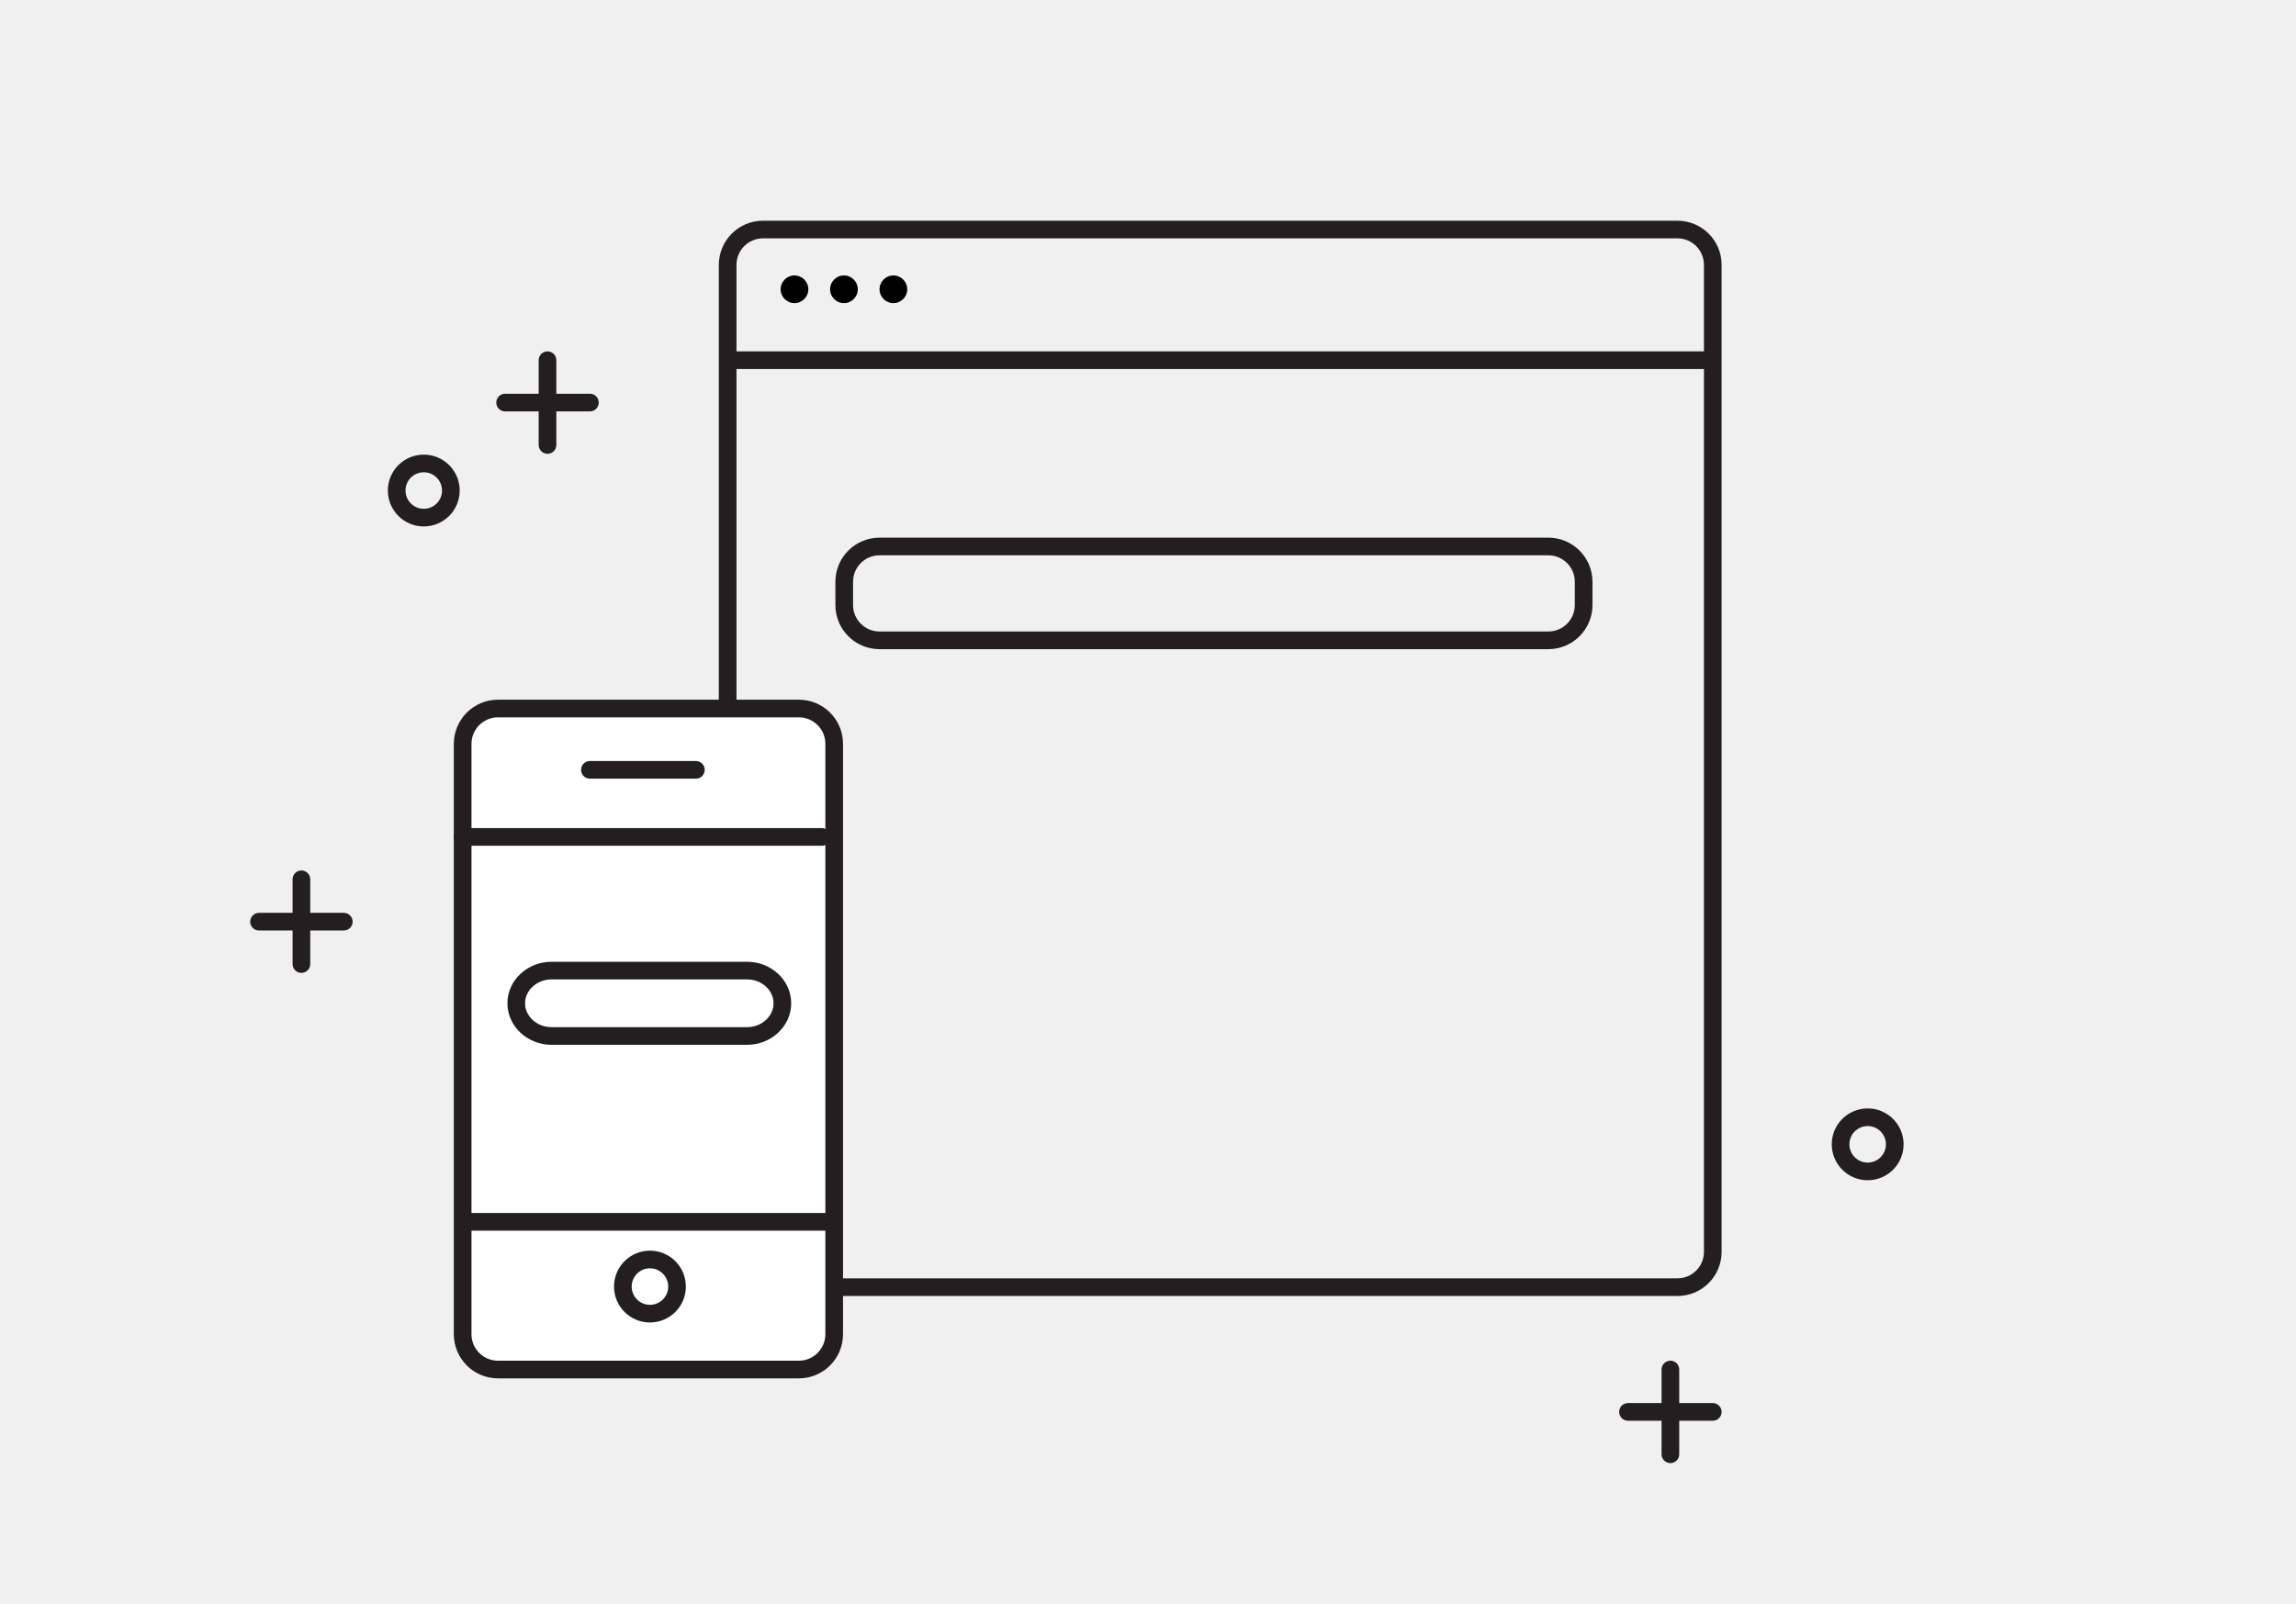
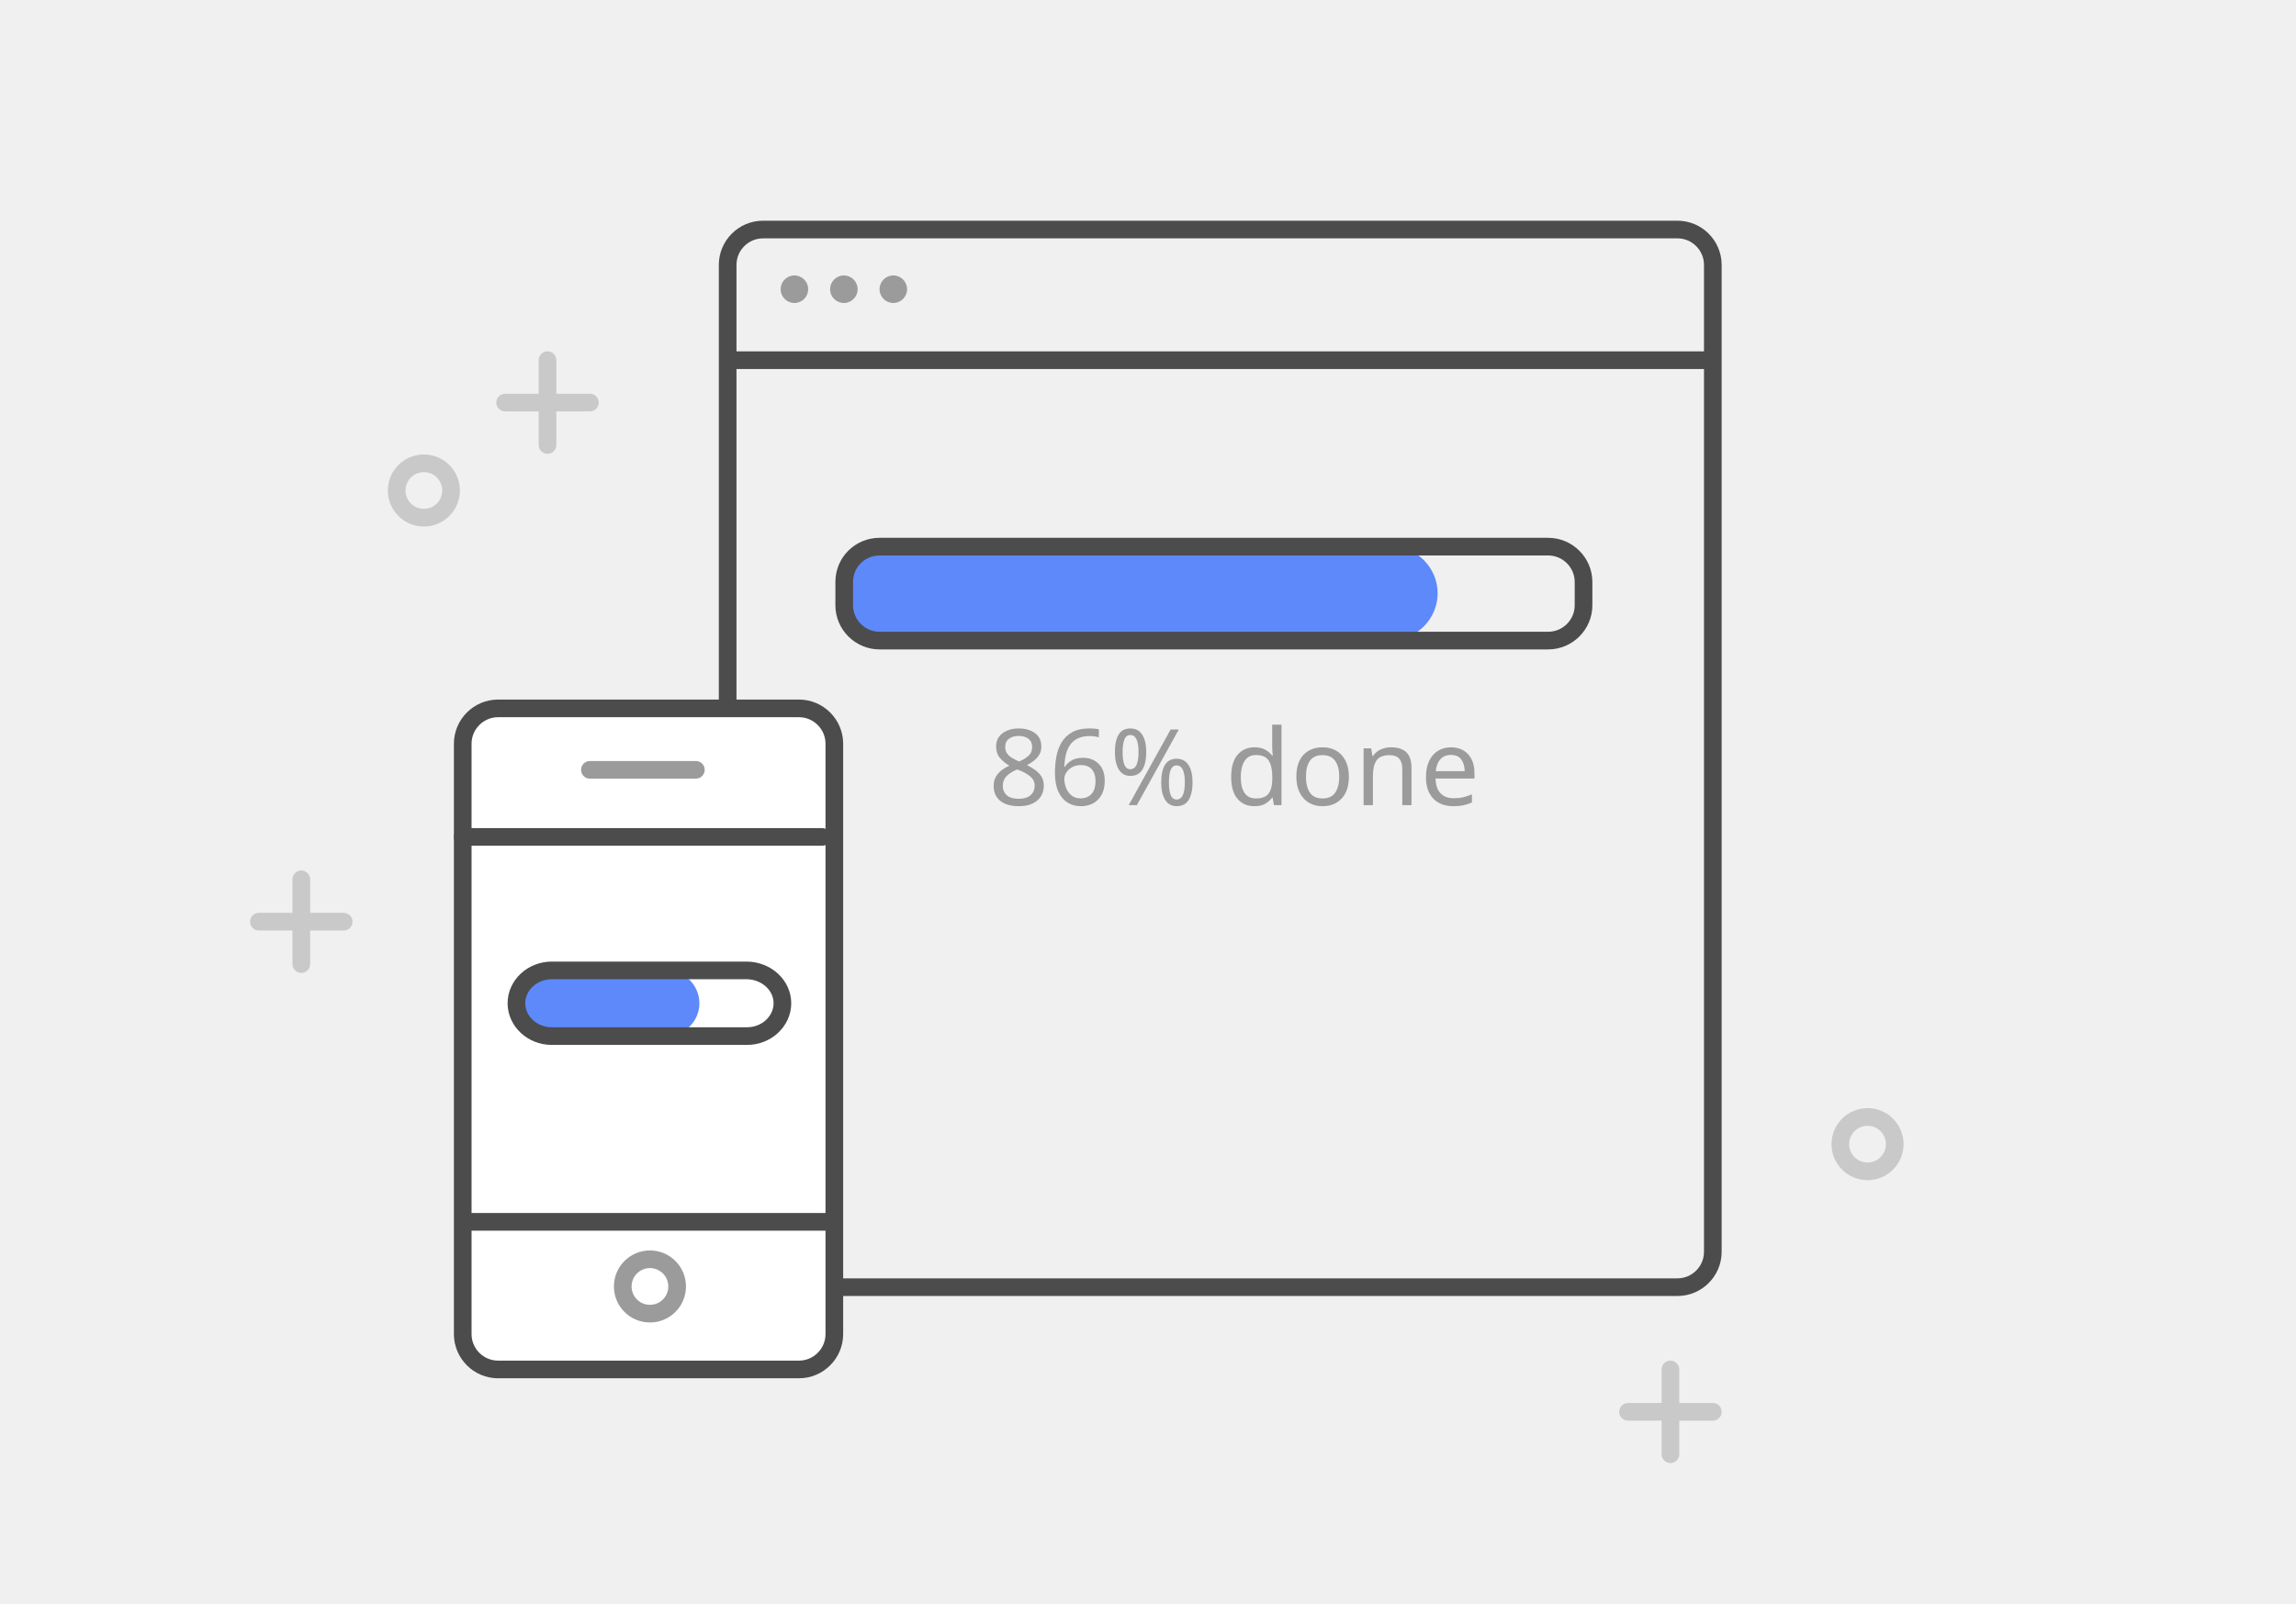
- <svg xmlns="http://www.w3.org/2000/svg" id="Layer_2" data-name="Layer 2" viewBox="0 0 650 454">
+ <svg xmlns="http://www.w3.org/2000/svg" version="1.1" id="Layer_2" x="0px" y="0px" viewBox="0 0 650 454" style="enable-background:new 0 0 650 454;" xml:space="preserve">
+   <style type="text/css">
+ 	.st0{fill:none;stroke:#4C4C4C;stroke-width:5;stroke-miterlimit:10;}
+ 	.st1{fill:#FFFFFF;stroke:#4C4C4C;stroke-miterlimit:10;}
+ 	.st2{fill:none;stroke:#4C4C4C;stroke-width:5;stroke-linecap:round;stroke-miterlimit:10;}
+ 	.st3{fill:none;stroke:#9B9B9B;stroke-width:5;stroke-linecap:round;stroke-miterlimit:10;}
+ 	.st4{fill:#FFFFFF;stroke:#9B9B9B;stroke-width:5;stroke-linecap:round;stroke-miterlimit:10;}
+ 	.st5{fill:#9B9B9B;}
+ 	.st6{fill:#5D89FB;}
+ 	.st7{fill:none;stroke:#C9C9C9;stroke-width:5;stroke-linecap:round;stroke-miterlimit:10;}
+ 	.st8{font-family:'Geogrotesque-Regular';}
+ 	.st9{font-size:30px;}
+ </style>
  <g id="browser">
-     <path d="M484.89,354.5a10,10,0,0,1-10,10H216a10,10,0,0,1-10-10V75a10,10,0,0,1,10-10H474.89a10,10,0,0,1,10,10V354.5Z" style="fill:none;stroke:#231f20;stroke-miterlimit:10;stroke-width:5px" />
-     <line x1="206" y1="102" x2="484.89" y2="102" style="fill:none;stroke:#231f20;stroke-miterlimit:10;stroke-width:5px" />
+     <path class="st0" d="M484.9,354.5c0,5.5-4.5,10-10,10H216c-5.5,0-10-4.5-10-10V75c0-5.5,4.5-10,10-10h258.9c5.5,0,10,4.5,10,10   V354.5z" />
+     <line class="st0" x1="206" y1="102" x2="484.9" y2="102" />
  </g>
  <g id="phone">
-     <rect x="130.98" y="200.64" width="105.18" height="187.18" rx="10" ry="10" style="fill:#fff" />
-     <rect x="130.98" y="200.64" width="105.18" height="187.18" rx="10" ry="10" style="fill:none;stroke:#231f20;stroke-linecap:round;stroke-miterlimit:10;stroke-width:5px" />
-     <line x1="130.98" y1="237" x2="232.67" y2="237" style="fill:none;stroke:#231f20;stroke-linecap:round;stroke-miterlimit:10;stroke-width:5px" />
-     <line x1="167" y1="218" x2="197" y2="218" style="fill:none;stroke:#231f20;stroke-linecap:round;stroke-miterlimit:10;stroke-width:5px" />
-     <line x1="131.98" y1="346" x2="233.67" y2="346" style="fill:none;stroke:#231f20;stroke-linecap:round;stroke-miterlimit:10;stroke-width:5px" />
-     <circle cx="184" cy="364.33" r="7.67" style="fill:#fff;stroke:#231f20;stroke-linecap:round;stroke-miterlimit:10;stroke-width:5px" />
+     <path class="st1" d="M141,200.6h85.2c5.5,0,10,4.5,10,10v167.2c0,5.5-4.5,10-10,10H141c-5.5,0-10-4.5-10-10V210.6   C131,205.1,135.5,200.6,141,200.6z" />
+     <path class="st2" d="M141,200.6h85.2c5.5,0,10,4.5,10,10v167.2c0,5.5-4.5,10-10,10H141c-5.5,0-10-4.5-10-10V210.6   C131,205.1,135.5,200.6,141,200.6z" />
+     <line class="st2" x1="131" y1="237" x2="232.7" y2="237" />
+     <line class="st3" x1="167" y1="218" x2="197" y2="218" />
+     <line class="st2" x1="132" y1="346" x2="233.7" y2="346" />
+     <circle class="st4" cx="184" cy="364.3" r="7.7" />
  </g>
-   <circle cx="224.92" cy="81.92" r="3.92" />
-   <circle cx="238.92" cy="81.92" r="3.92" />
-   <circle cx="252.92" cy="81.92" r="3.92" />
-   <rect x="239" y="154.75" width="209.33" height="26.58" rx="10" ry="10" style="fill:none;stroke:#231f20;stroke-linecap:round;stroke-miterlimit:10;stroke-width:5px" />
-   <path d="M221.49,284.11c0,5.1-4.5,9.26-10,9.26H156.15c-5.5,0-10-4.17-10-9.26s4.5-9.26,10-9.26h55.33C217,274.85,221.49,279,221.49,284.11Z" style="fill:none;stroke:#231f20;stroke-linecap:round;stroke-miterlimit:10;stroke-width:5px" />
-   <line x1="155" y1="102" x2="155" y2="126" style="fill:none;stroke:#231f20;stroke-linecap:round;stroke-miterlimit:10;stroke-width:5px" />
-   <line x1="143" y1="114" x2="167" y2="114" style="fill:none;stroke:#231f20;stroke-linecap:round;stroke-miterlimit:10;stroke-width:5px" />
-   <line x1="85.33" y1="249" x2="85.33" y2="273" style="fill:none;stroke:#231f20;stroke-linecap:round;stroke-miterlimit:10;stroke-width:5px" />
-   <line x1="73.33" y1="261" x2="97.33" y2="261" style="fill:none;stroke:#231f20;stroke-linecap:round;stroke-miterlimit:10;stroke-width:5px" />
-   <circle cx="119.97" cy="138.91" r="7.67" style="fill:none;stroke:#231f20;stroke-linecap:round;stroke-miterlimit:10;stroke-width:5px" />
-   <line x1="472.89" y1="387.82" x2="472.89" y2="411.82" style="fill:none;stroke:#231f20;stroke-linecap:round;stroke-miterlimit:10;stroke-width:5px" />
-   <line x1="460.89" y1="399.82" x2="484.89" y2="399.82" style="fill:none;stroke:#231f20;stroke-linecap:round;stroke-miterlimit:10;stroke-width:5px" />
-   <circle cx="528.74" cy="324.05" r="7.67" style="fill:none;stroke:#231f20;stroke-linecap:round;stroke-miterlimit:10;stroke-width:5px" />
+   <g id="pips">
+     <circle class="st5" cx="224.9" cy="81.9" r="3.9" />
+     <circle class="st5" cx="238.9" cy="81.9" r="3.9" />
+     <circle class="st5" cx="252.9" cy="81.9" r="3.9" />
+   </g>
+   <g>
+     <path id="big_fill" class="st6" d="M393.7,181.3H252.1c-7.3,0-13.3-6-13.3-13.3v0c0-7.3,6-13.3,13.3-13.3h141.6   c7.3,0,13.3,6,13.3,13.3v0C407,175.3,401,181.3,393.7,181.3z" />
+     <path class="st2" d="M249,154.8h189.3c5.5,0,10,4.5,10,10v6.6c0,5.5-4.5,10-10,10H249c-5.5,0-10-4.5-10-10v-6.6   C239,159.2,243.5,154.8,249,154.8z" />
+   </g>
+   <g>
+     <path id="little_fill" class="st6" d="M188.7,293.4h-31.3c-5.1,0-9.3-4.2-9.3-9.3l0,0c0-5.1,4.2-9.3,9.3-9.3h31.3   c5.1,0,9.3,4.2,9.3,9.3l0,0C198,289.2,193.8,293.4,188.7,293.4z" />
+     <path class="st2" d="M221.5,284.1c0,5.1-4.5,9.3-10,9.3h-55.3c-5.5,0-10-4.2-10-9.3s4.5-9.3,10-9.3h55.3   C217,274.9,221.5,279,221.5,284.1z" />
+   </g>
+   <line class="st7" x1="155" y1="102" x2="155" y2="126" />
+   <line class="st7" x1="143" y1="114" x2="167" y2="114" />
+   <line class="st7" x1="85.3" y1="249" x2="85.3" y2="273" />
+   <line class="st7" x1="73.3" y1="261" x2="97.3" y2="261" />
+   <circle class="st7" cx="120" cy="138.9" r="7.7" />
+   <line class="st7" x1="472.9" y1="387.8" x2="472.9" y2="411.8" />
+   <line class="st7" x1="460.9" y1="399.8" x2="484.9" y2="399.8" />
+   <circle class="st7" cx="528.7" cy="324" r="7.7" />
+   <text transform="matrix(1 0 0 1 279.84 228)" class="st5 st8 st9">86% done</text>
</svg>
